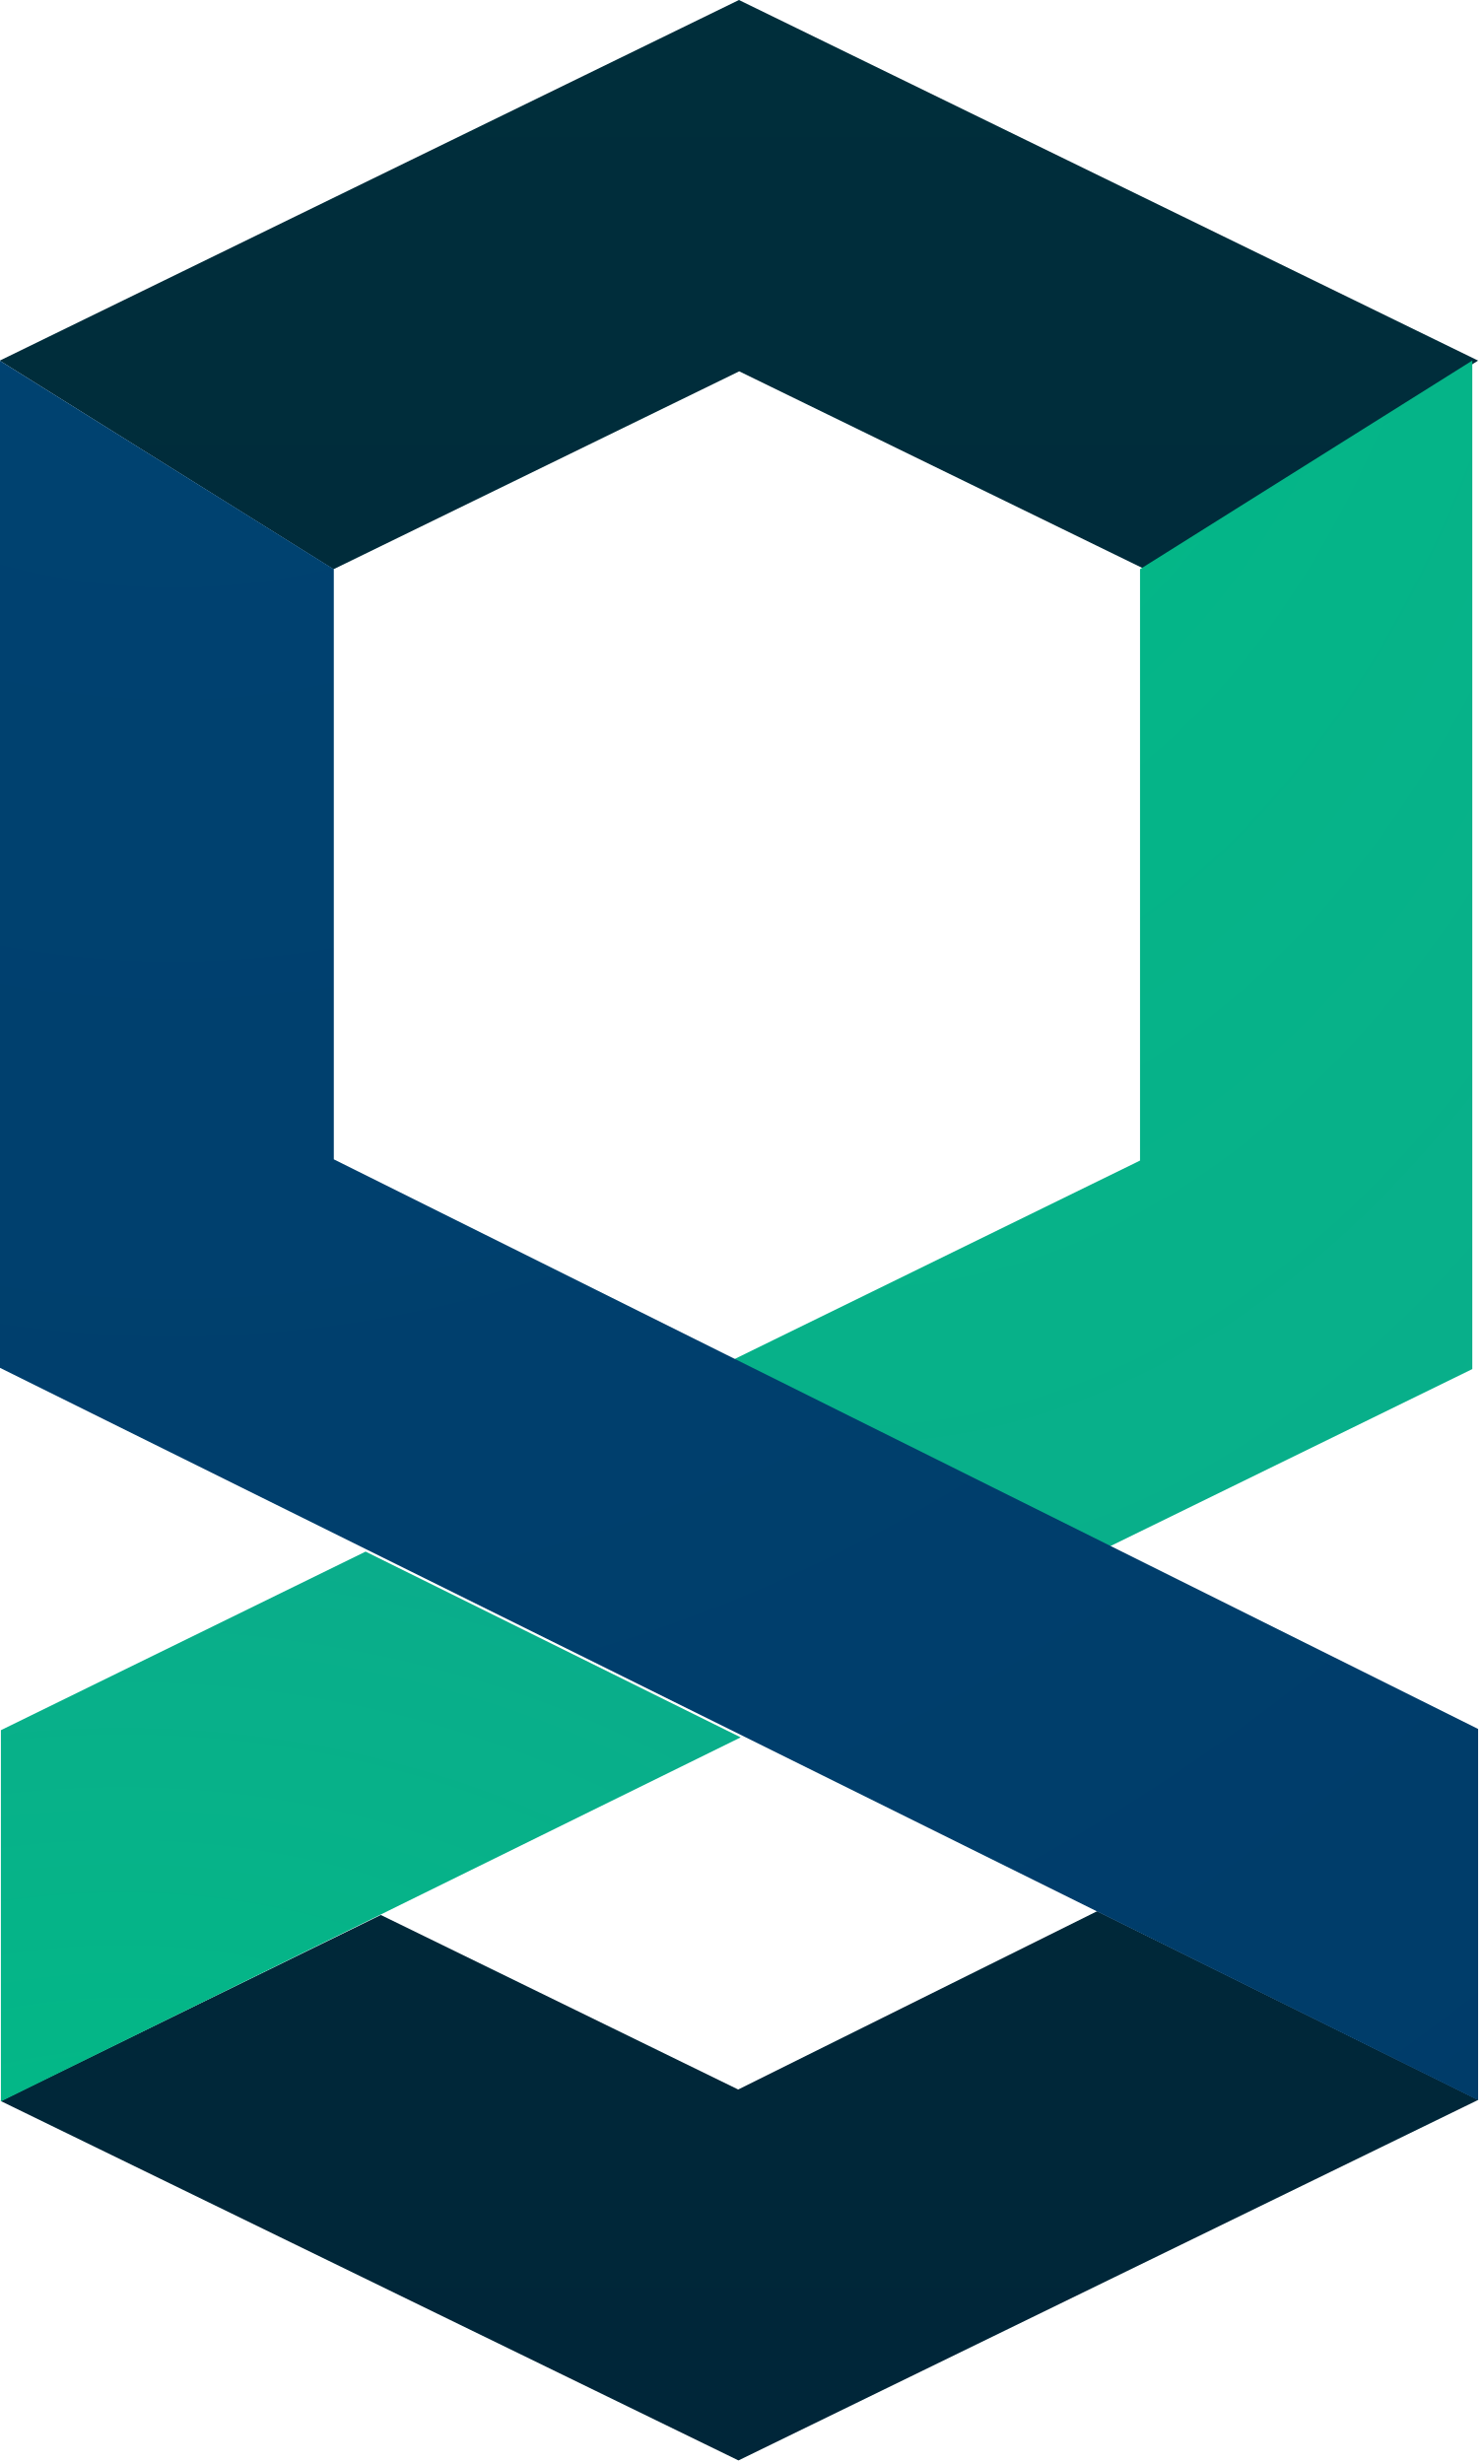
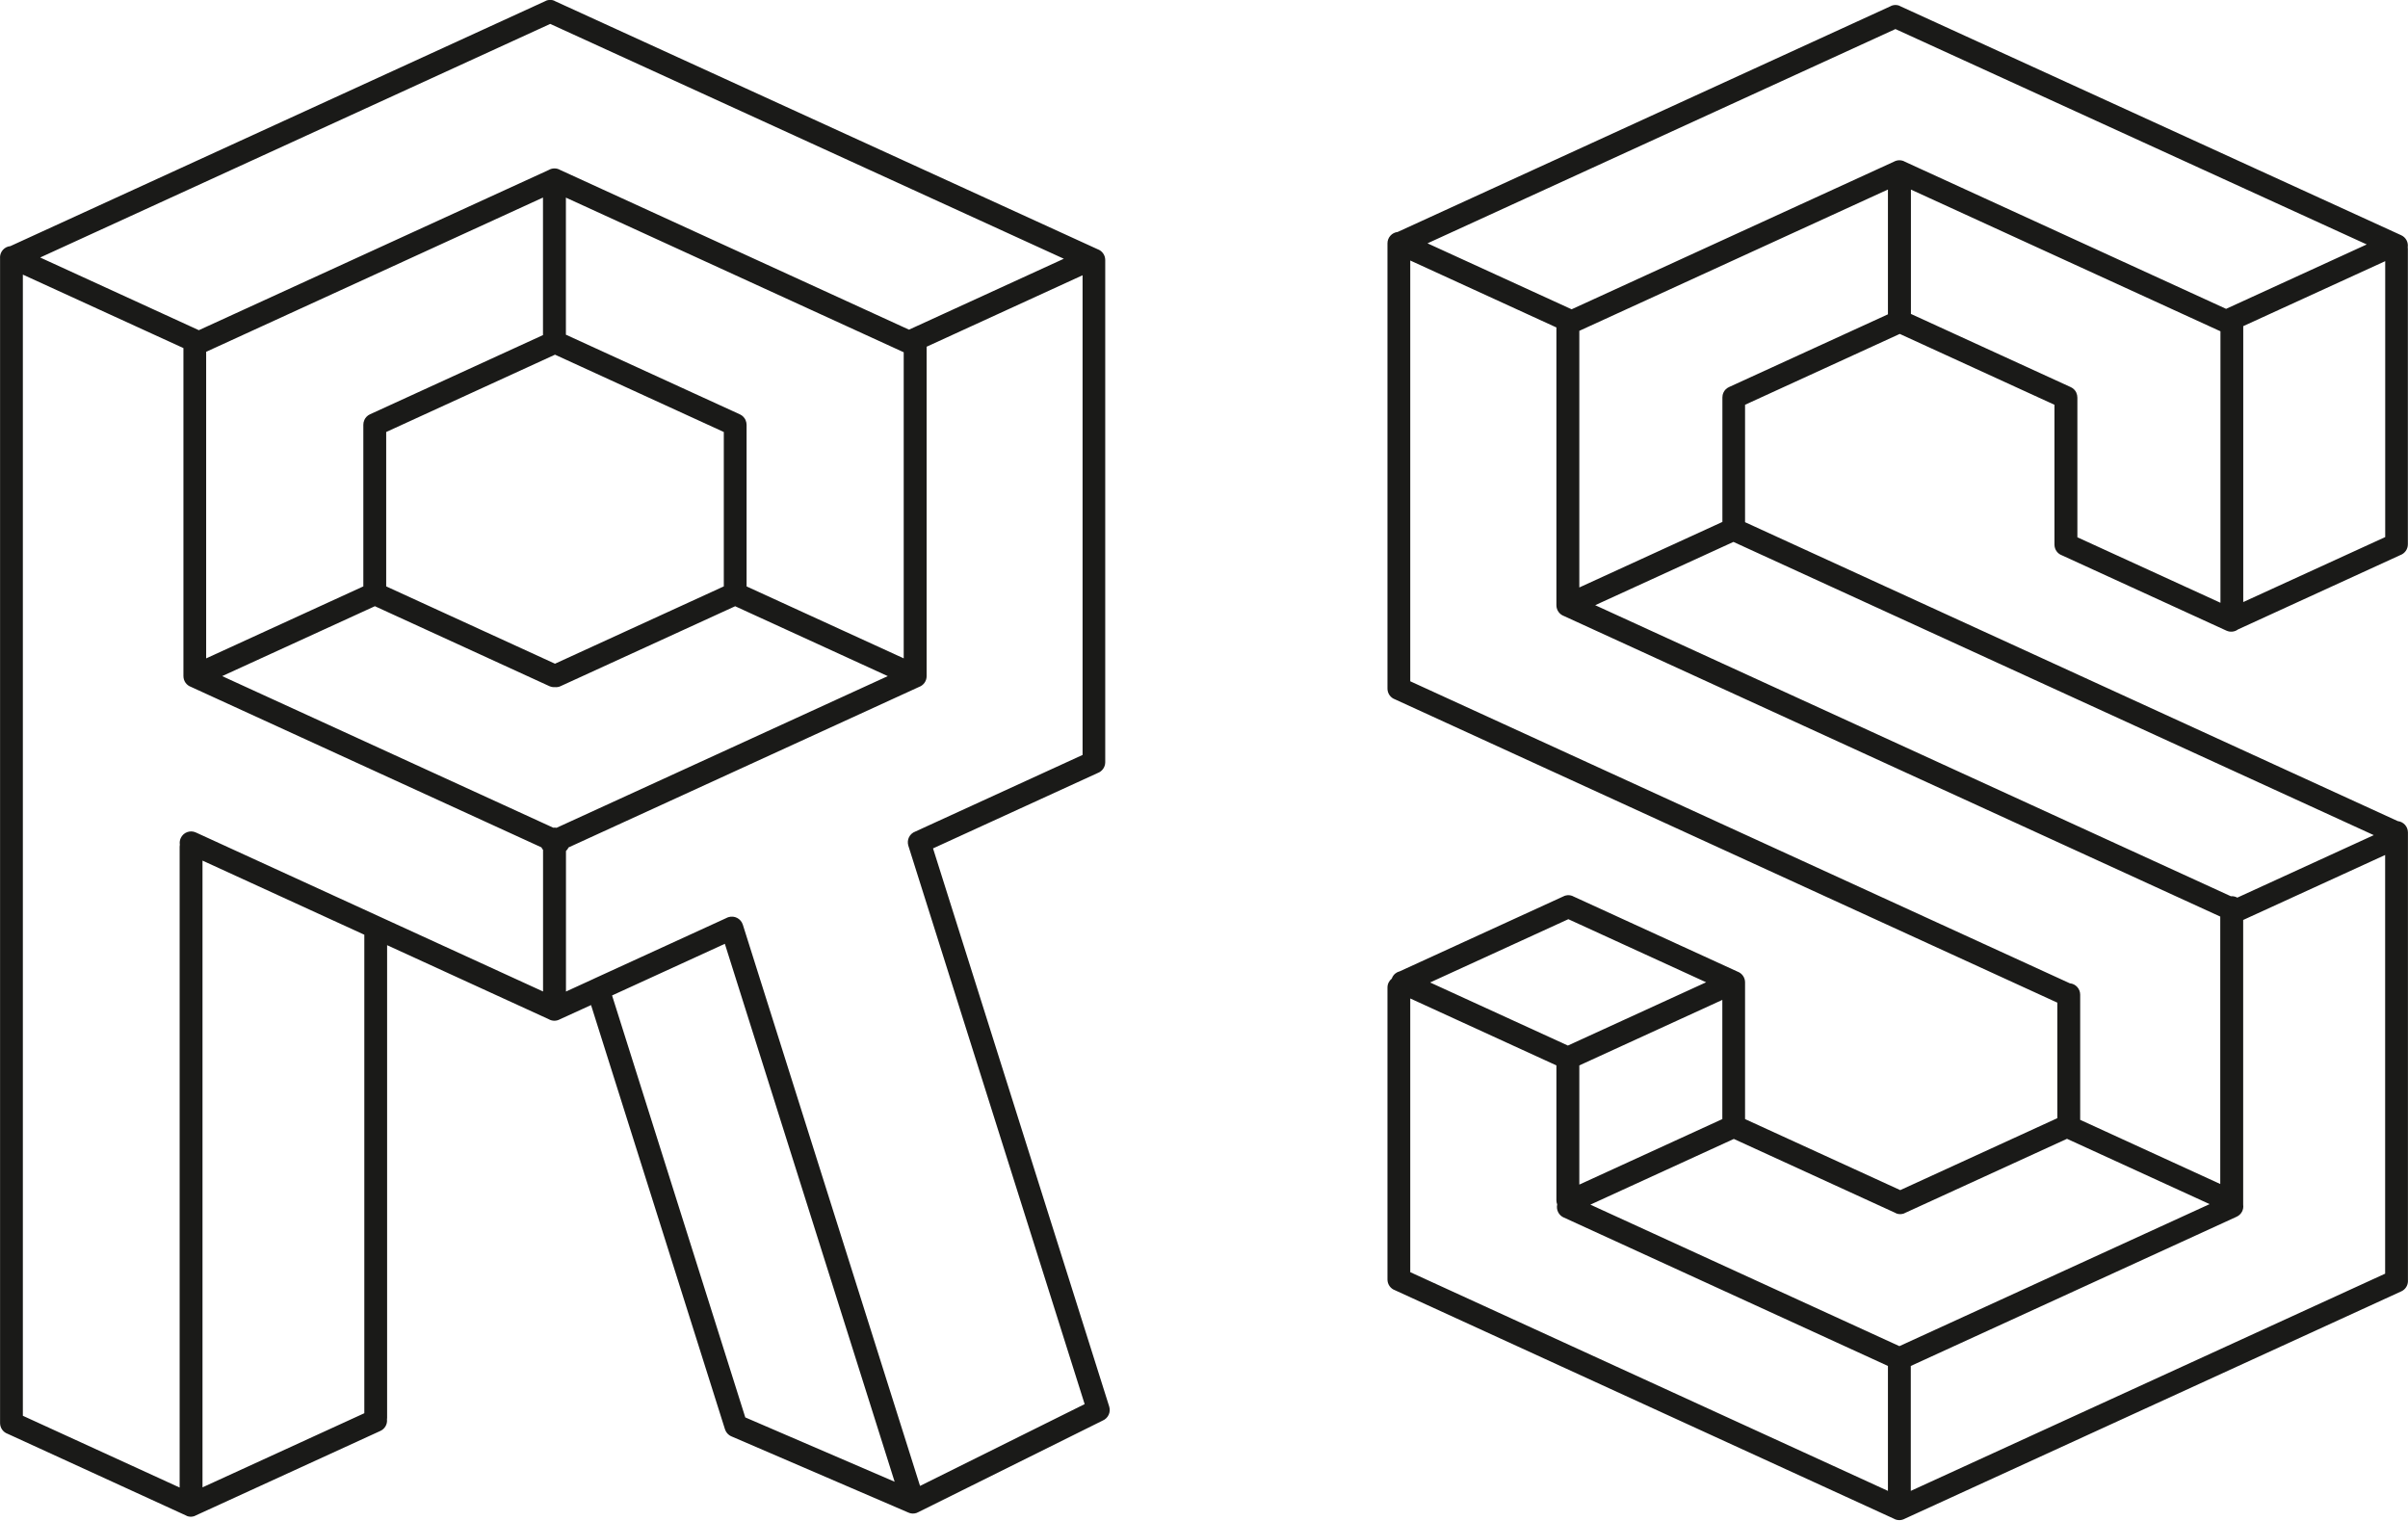
- <svg xmlns="http://www.w3.org/2000/svg" width="256px" height="425px" viewBox="0 0 256 425" version="1.1" preserveAspectRatio="xMidYMid">
+ <svg xmlns="http://www.w3.org/2000/svg" id="_Слой_1" data-name="Слой 1" viewBox="0 0 368.75 232.76">
  <defs>
-     <linearGradient x1="50%" y1="-352.926%" x2="50%" y2="96.718%" id="linearGradient-1">
-       <stop stop-color="#002E3B" offset="0%" />
-       <stop stop-color="#002639" offset="100%" />
-     </linearGradient>
-     <linearGradient x1="50%" y1="-2.808%" x2="50%" y2="428.759%" id="linearGradient-2">
-       <stop stop-color="#002E3B" offset="0%" />
-       <stop stop-color="#002639" offset="100%" />
-     </linearGradient>
-     <radialGradient cx="16.423%" cy="143%" fx="16.423%" fy="143%" r="295.571%" id="radialGradient-3">
-       <stop stop-color="#00BC85" offset="0%" />
-       <stop stop-color="#149D91" offset="100%" />
-     </radialGradient>
-     <radialGradient cx="16.423%" cy="-43%" fx="16.423%" fy="-43%" r="357.004%" id="radialGradient-4">
-       <stop stop-color="#00BC85" offset="0%" />
-       <stop stop-color="#149D91" offset="100%" />
-     </radialGradient>
-     <radialGradient cx="11.467%" cy="-40.458%" fx="11.467%" fy="-40.458%" r="343.189%" id="radialGradient-5">
-       <stop stop-color="#004473" offset="0%" />
-       <stop stop-color="#00345F" offset="100%" />
-     </radialGradient>
+     <style>
+       .cls-1 {
+         fill: #1a1a18;
+         fill-rule: evenodd;
+       }
+     </style>
  </defs>
-   <g>
-     <path d="M65.699,330.301 L0.108,362.384 L127.4,424.385 L255.039,362.19 L189.281,329.651 L127.352,360.405 L65.699,330.301 Z" fill="url(#linearGradient-1)" />
-     <path d="M57.602,98.175 L57.602,98.154 L127.531,64.048 L197.466,98.154 L255.004,62.199 L127.485,0 L0,62.18 L0,62.235 L57.554,98.199 L57.602,98.175 L57.602,98.175 Z" fill="url(#linearGradient-2)" />
-     <path d="M0.156,298.428 L63.071,267.625 L127.785,299.667 L0.156,362.462 L0.156,298.428 Z" fill="url(#radialGradient-3)" />
-     <path d="M196.678,99.41 C196.678,132.999 196.678,200.178 196.678,200.178 L126.336,234.602 L191.022,266.941 L254.001,236.144 L254.001,62.191 L196.678,98.167 L196.678,99.41 Z" fill="url(#radialGradient-4)" />
-     <path d="M255.004,298.216 L57.589,199.966 L57.589,98.182 L1.42108547e-14,62.23 L1.42108547e-14,63.138 L1.42108547e-14,235.932 L255.004,362.253 L255.004,298.216 Z" fill="url(#radialGradient-5)" />
-   </g>
+   <path class="cls-1" d="M0,39.43c0-.91.69-1.66,1.58-1.74L83.53.16h0s.04-.02.04-.02h.03s0-.02,0-.02h0s.03-.02.03-.02c.16-.06.32-.09.48-.11h0s.03,0,.03,0h.02s.03,0,.03,0h.02s.03,0,.03,0h.06s.03,0,.03,0h.02s.03,0,.03,0h0c.16.01.33.05.48.11h.03s0,.02,0,.02h0s.03.02.03.02l.04.02,83.12,38c.68.24,1.17.89,1.17,1.65v76.91c0,.76-.49,1.41-1.16,1.65l-25.21,11.54,26.98,85.47c.27.87-.17,1.79-.99,2.14l-28.19,14c-.11.06-.23.12-.35.16-.43.14-.87.1-1.25-.08l-27.08-11.66c-.49-.21-.83-.61-.98-1.08l-20.51-64.96-4.75,2.17c-.25.14-.55.23-.86.23s-.61-.08-.86-.23l-24.76-11.34v72.37c0,.08,0,.16-.02.24.08.73-.31,1.45-1.01,1.77l-28.31,12.96-.04.02h-.03s0,.02,0,.02h0s-.03.02-.03.02c-.16.06-.32.09-.48.11h0s-.03,0-.03,0h-.02s-.03,0-.03,0h-.02s-.03,0-.03,0h-.04s-.02,0-.02,0h-.03s-.02,0-.02,0h-.03s0,0,0,0c-.16-.01-.33-.05-.48-.11h-.03s0-.02,0-.02h0s-.03-.02-.03-.02l-.04-.02h0s-27.34-12.52-27.34-12.52c-.68-.24-1.16-.89-1.16-1.65V39.43h0ZM342.61,137.45l20.9-9.57-98.06-44.9-21.17,9.69,97.33,44.56s.1,0,.15,0c.31,0,.6.08.85.22h0ZM365.25,130.92v64.11l-72.64,33.26v-19.13l49.9-22.85c.72-.33,1.11-1.08,1-1.82v-43.62l21.74-9.95h0ZM290.86,206.13l47.51-21.75-21.84-10-24.82,11.36-.04.02h-.03s0,.02,0,.02h0s-.03.02-.03.02c-.16.06-.32.09-.48.11h0s-.03,0-.03,0h-.02s-.03,0-.03,0h-.02s-.03,0-.03,0h-.04s-.02,0-.02,0h-.03s-.02,0-.02,0h-.03s0,0,0,0c-.16-.01-.33-.05-.48-.11h-.03s0-.02,0-.02h0s-.03-.02-.03-.02l-.04-.02h0l-24.77-11.34-21.97,10.06,47.33,21.67h0ZM290.99,182.24l24.06-11.02v-17.69l-101.42-46.44c-.68-.24-1.16-.89-1.16-1.65V37.26c0-.9.68-1.64,1.56-1.74L289.54.94l.04-.02h.03s0-.02,0-.02h0s.03-.02.03-.02c.16-.06.32-.09.48-.11h0s.03,0,.03,0h.02s.03,0,.03,0h.02s.03,0,.03,0h.04s.02,0,.02,0h.03s.02,0,.02,0h.03s0,0,0,0c.16.01.33.05.48.11h.03s0,.02,0,.02h0s.03.02.03.02l.04.02h0l76.74,35.08c.72.33,1.11,1.08,1,1.83.02.09.02.19.02.28v45.22c0,.76-.49,1.41-1.16,1.65l-24.85,11.38c-.49.37-1.17.46-1.77.19l-25.18-11.53c-.68-.24-1.16-.89-1.16-1.65v-21.41l-23.69-10.85-23.69,10.85v17.98l99.95,45.77c.88.1,1.56.84,1.56,1.74v68.59c0,.05,0,.11,0,.16-.02.64-.4,1.24-1.02,1.52l-76,34.8c-.26.14-.55.23-.86.23s-.61-.08-.86-.23l-76.37-34.97c-.68-.24-1.16-.89-1.16-1.65v-44.7c0-.56.26-1.05.66-1.37.02-.05.04-.1.06-.15.23-.51.67-.85,1.17-.97l25.09-11.49.04-.02h.03s0-.02,0-.02h0s.03-.01.03-.01c.16-.06.32-.09.48-.11h0s.03,0,.03,0h.02s.03,0,.03,0h.02s.03,0,.03,0h.04s.02,0,.02,0h.03s.02,0,.02,0h.03s0,0,0,0c.16.01.33.05.48.11h.03s0,.01,0,.01h0s.03.02.03.02l.04.02,25.18,11.53c.68.24,1.17.89,1.17,1.65v20.94l23.75,10.87h0ZM239.45,186.42l49.66,22.74v19.13l-73.15-33.49v-41.91l22.38,10.25v20.65c0,.22.04.44.12.63v.03c-.17.79.22,1.62.98,1.97h0ZM241.85,181.39v-18.25l21.9-10.03v18.25l-21.9,10.03h0ZM240.17,140.75l-21.17,9.69,21.1,9.66,21.17-9.69-21.1-9.66h0ZM318.55,171.46v-19.15c0-.91-.69-1.66-1.58-1.74l-101.01-46.25V39.89l22.38,10.25v42.54c0,.76.49,1.41,1.16,1.65l100.5,46.02v40.95l-21.46-9.83h0ZM343.52,92.19v-42.25l21.74-9.95v42.25l-21.74,9.95h0ZM340.9,47.29l21.53-9.86L290.26,4.45l-71.66,32.81,22.07,10.1,49.33-22.59c.25-.14.55-.23.86-.23s.61.08.86.23l49.17,22.52h0ZM241.85,89.95v-39.29l47.26-21.64v19.11l-24.34,11.14c-.39.18-.68.48-.85.84h0s0,.02,0,.02c-.11.23-.16.48-.16.74v19.05l-21.9,10.03h0ZM318.12,82.27v-21.39c0-.26-.06-.52-.16-.74v-.02s0,0,0,0c-.17-.36-.46-.66-.85-.84l-24.48-11.21v-19.04l47.4,21.7v41.57l-21.89-10.02h0ZM166.1,215.01l-27-85.51c-.28-.9.19-1.85,1.07-2.17l25.61-11.73V42.15l-23.88,10.94v50.45c0,.76-.49,1.41-1.17,1.65l-53.66,24.57c-.1.21-.24.4-.4.55v21.52l4.08-1.87c.08-.04.16-.08.25-.12l20.22-9.26c.1-.06.21-.1.33-.14.92-.29,1.9.22,2.2,1.14l27.14,85.95,25.22-12.53h0ZM137,226.89l-26-82.37-17.27,7.91,20.4,64.61,22.87,9.85h0ZM162.91,39.62L84.26,3.66,6.15,39.43l24.3,11.13,53.6-24.54c.25-.15.55-.23.86-.23s.61.08.86.23l53.43,24.46,23.71-10.86h0ZM3.5,42.05v174.74l24.01,10.99v-98.13c0-.11.01-.21.03-.32-.05-.33-.01-.68.14-1,.4-.88,1.44-1.26,2.31-.86l53.17,24.35v-21.68c-.1-.12-.18-.25-.25-.39l-53.66-24.57c-.68-.24-1.16-.89-1.16-1.65v-50.23L3.5,42.05h0ZM55.79,216.41v-73.28l-24.78-11.35v95.97l24.78-11.35h0ZM31.58,100.81l24.06-11.02v-24.75c0-.25.05-.49.15-.7h0s0-.02,0-.02h0c.17-.38.47-.7.87-.88l26.49-12.13v-21.06l-51.58,23.62v46.94h0ZM57.4,92.83l-23.38,10.7,50.7,23.21c.06,0,.13-.01.19-.01.1,0,.21,0,.31.03l50.73-23.23-23.37-10.7-26.74,12.24c-.27.13-.57.17-.85.15-.28.02-.57-.03-.85-.15l-26.74-12.25h0ZM114.34,89.8l24.05,11.01v-46.87l-51.73-23.68v20.99l26.65,12.2c.4.18.7.51.87.88h0s0,.02,0,.02h0c.09.22.15.45.15.7v24.75h0ZM110.84,66.15l-25.85-11.84-25.85,11.84v23.64l25.85,11.84,25.85-11.84v-23.64Z" />
</svg>
